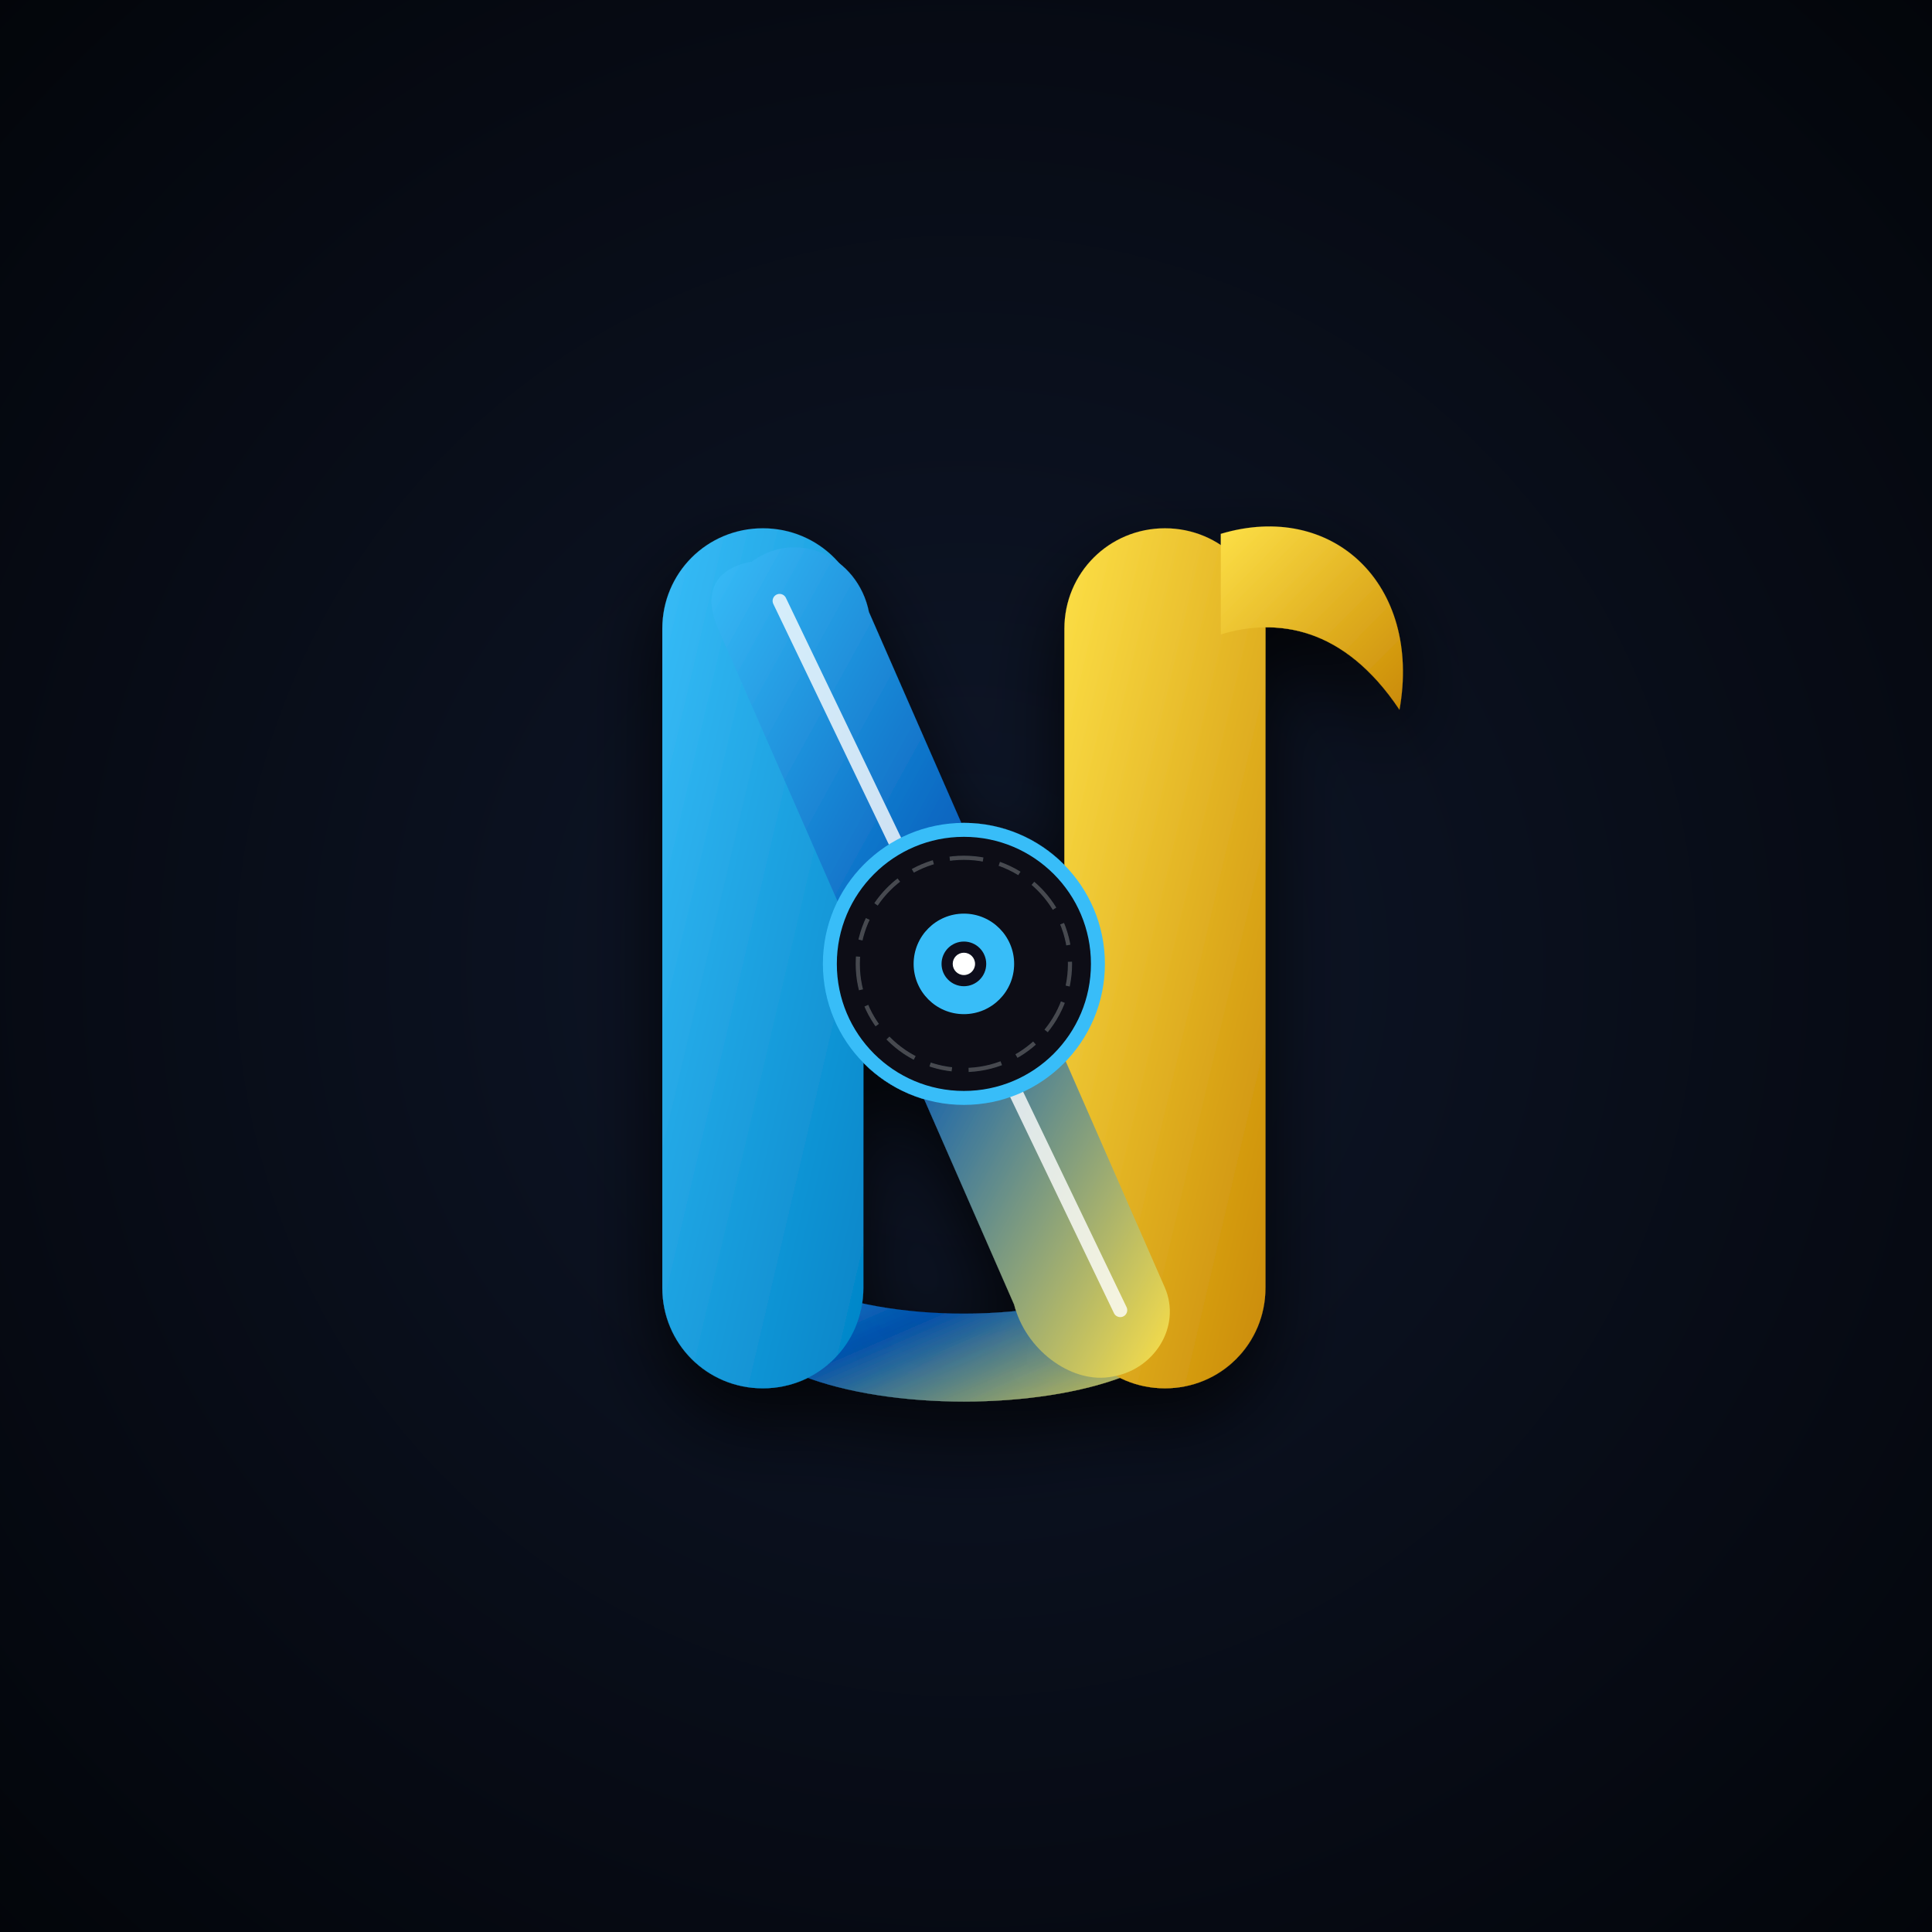
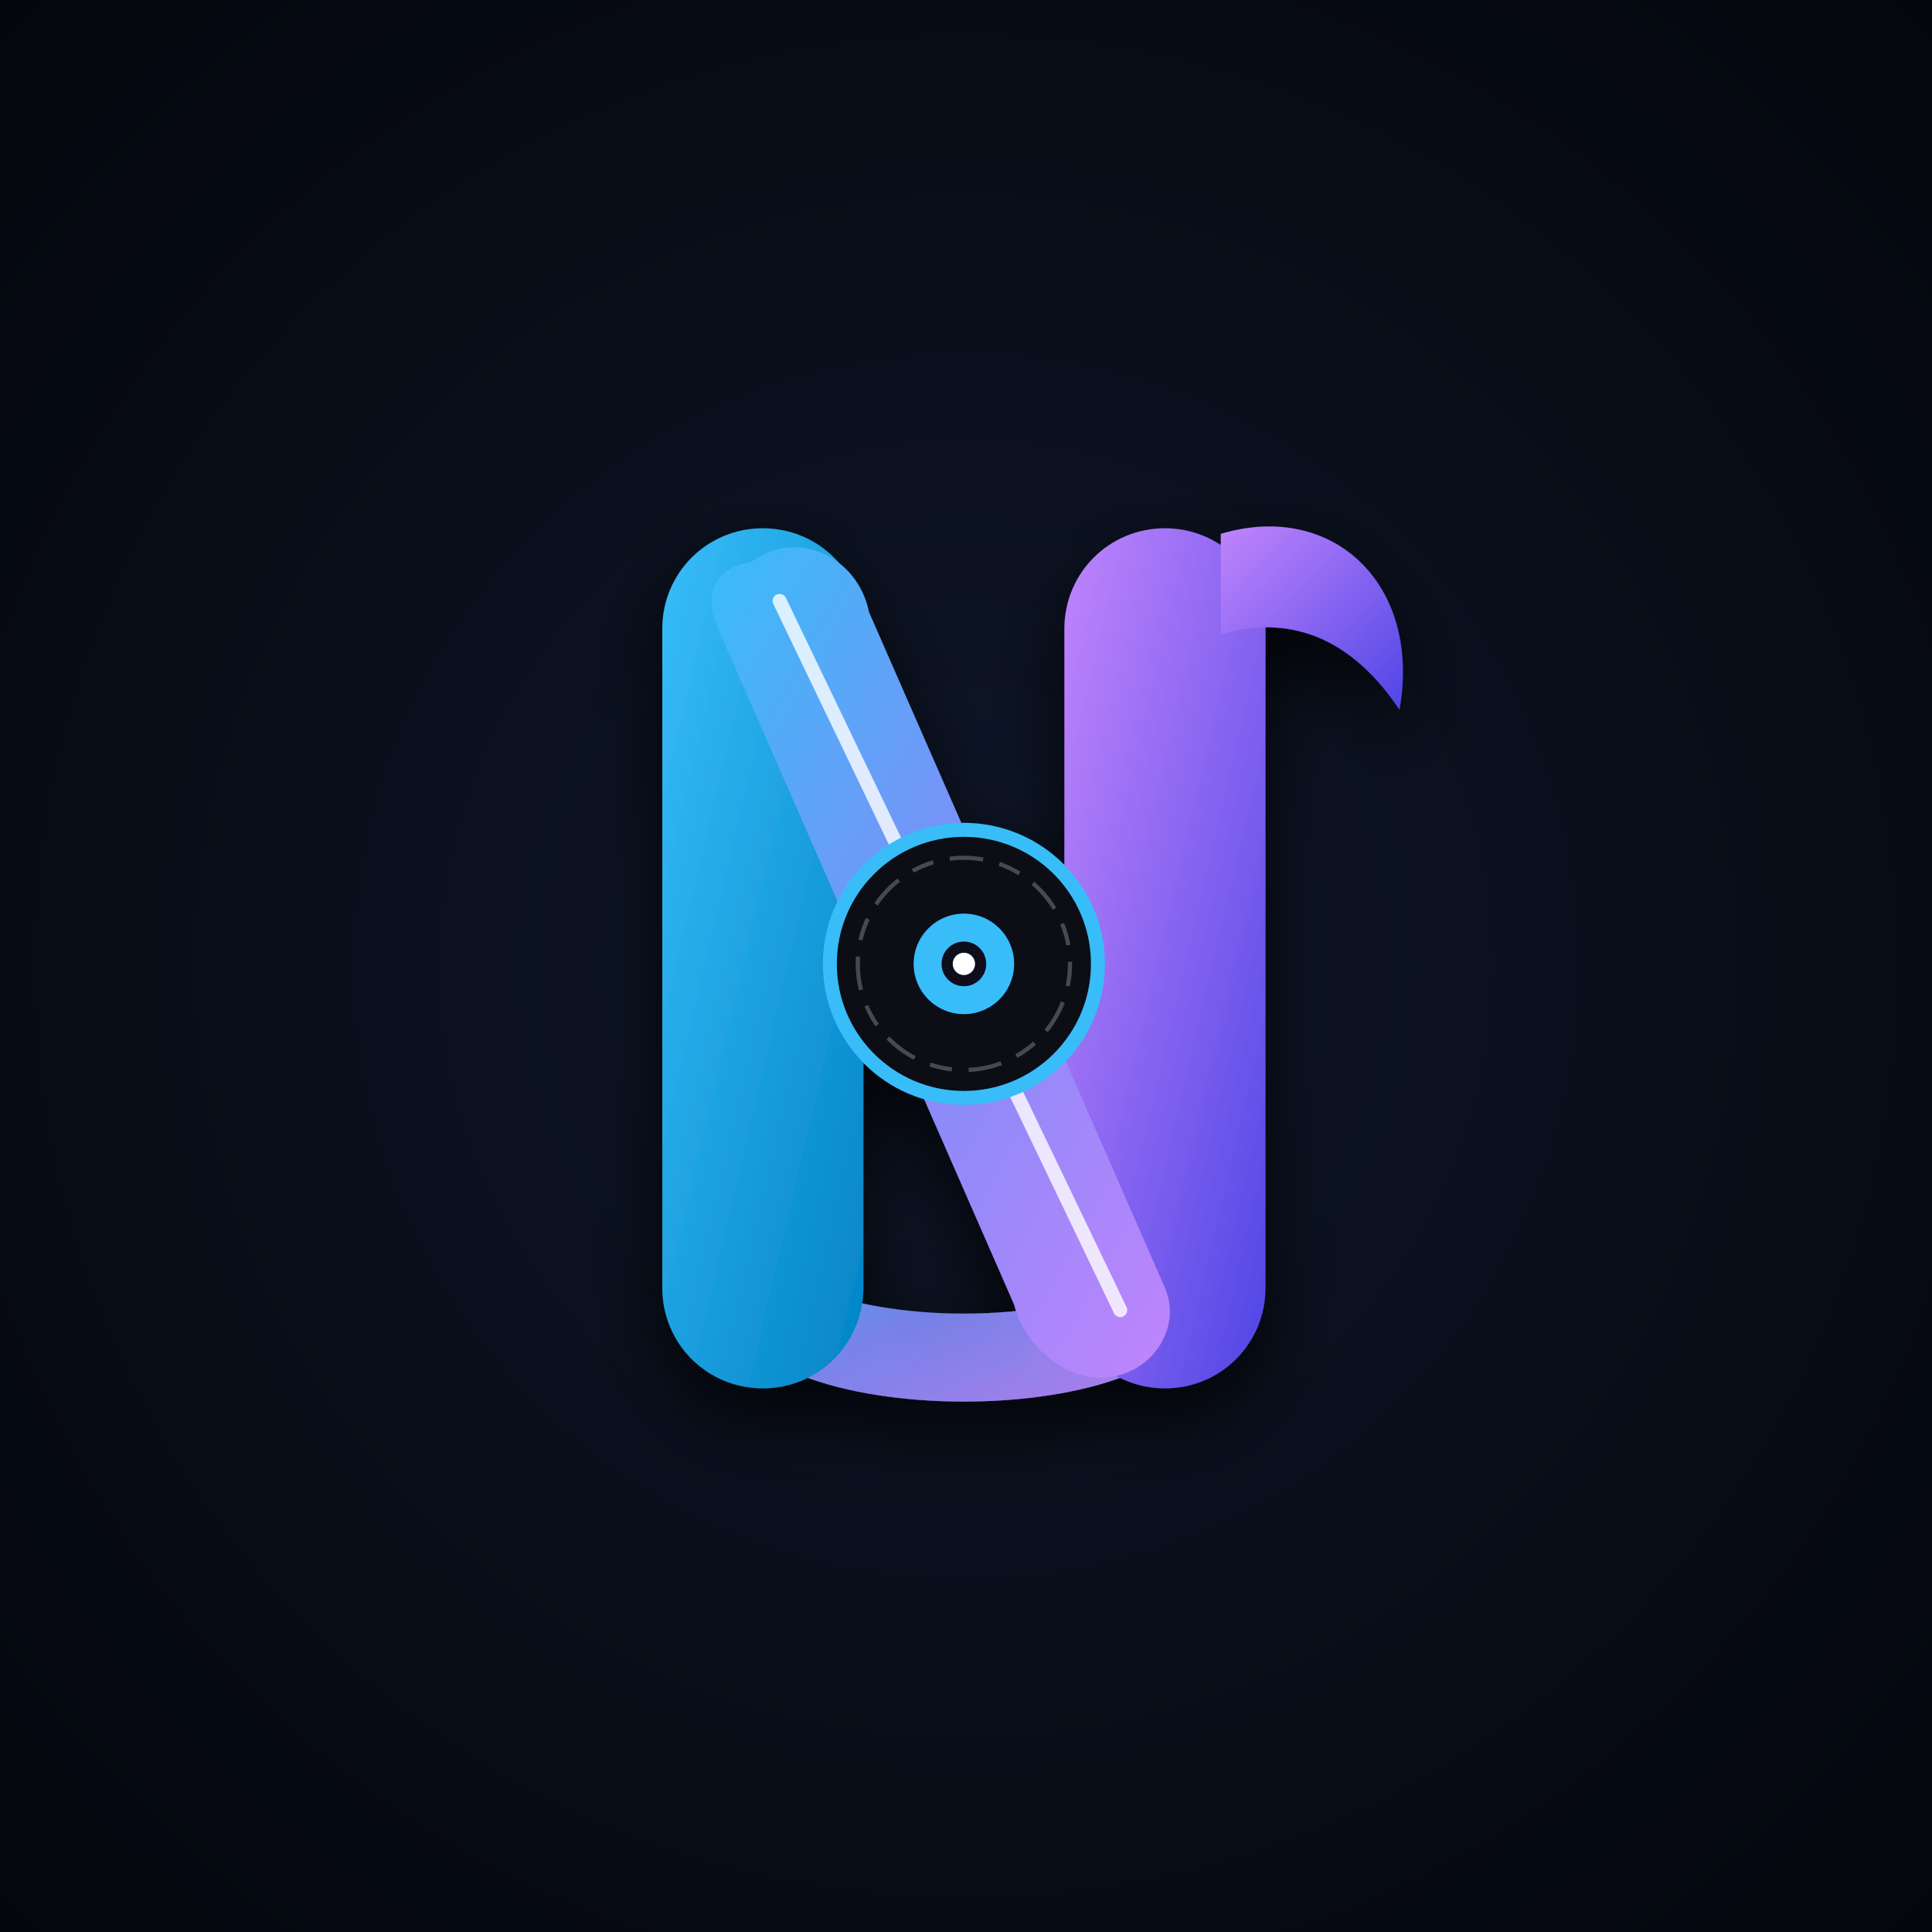
<svg xmlns="http://www.w3.org/2000/svg" viewBox="0 0 512 512" width="512" height="512">
  <defs>
    <radialGradient id="mBg" cx="50%" cy="50%" r="75%">
      <stop offset="0%" stop-color="#0F172A" />
-       <stop offset="100%" stop-color="#020408" />
+       <stop offset="100%" stop-color="#03050A" />
    </radialGradient>
    <linearGradient id="mCyan" x1="0%" y1="0%" x2="100%" y2="100%">
      <stop offset="0%" stop-color="#38BDF8" />
      <stop offset="100%" stop-color="#0284C7" />
    </linearGradient>
-     <linearGradient id="mGold" x1="0%" y1="0%" x2="100%" y2="100%">
-       <stop offset="0%" stop-color="#FDE047" />
-       <stop offset="100%" stop-color="#CA8A04" />
+     <linearGradient id="mViolet" x1="0%" y1="0%" x2="100%" y2="100%">
+       <stop offset="0%" stop-color="#C084FC" />
+       <stop offset="100%" stop-color="#4F46E5" />
    </linearGradient>
    <linearGradient id="mWave" x1="0%" y1="0%" x2="100%" y2="100%">
      <stop offset="0%" stop-color="#38BDF8" />
-       <stop offset="50%" stop-color="#0057B7" />
-       <stop offset="100%" stop-color="#FDE047" />
+       <stop offset="50%" stop-color="#818CF8" />
+       <stop offset="100%" stop-color="#C084FC" />
    </linearGradient>
    <filter id="mShadow" x="-20%" y="-20%" width="140%" height="140%">
      <feDropShadow dx="0" dy="12" stdDeviation="14" flood-color="#000000" flood-opacity="0.8" />
    </filter>
  </defs>
  <rect width="512" height="512" fill="url(#mBg)" />
  <g transform="translate(66, 66) scale(0.74)" filter="url(#mShadow)">
    <path d="M 172 340 C 172 395 340 395 340 340 L 340 376 C 340 425 172 425 172 376 Z" fill="url(#mWave)" opacity="0.9" />
    <path d="M 148 136 C 148 116 164 100 184 100 C 204 100 220 116 220 136 L 220 372 C 220 392 204 408 184 408 C 164 408 148 392 148 372 Z" fill="url(#mCyan)" />
-     <path d="M 292 136 C 292 116 308 100 328 100 C 348 100 364 116 364 136 L 364 372 C 364 392 348 408 328 408 C 308 408 292 392 292 372 Z" fill="url(#mGold)" />
-     <path d="M 348 102 C 388 90 420 120 412 165 C 392 135 368 132 348 138 Z" fill="url(#mGold)" />
+     <path d="M 292 136 C 292 116 308 100 328 100 C 348 100 364 116 364 136 L 364 372 C 364 392 348 408 328 408 C 308 408 292 392 292 372 Z" fill="url(#mViolet)" />
+     <path d="M 348 102 C 388 90 420 120 412 165 C 392 135 368 132 348 138 Z" fill="url(#mViolet)" />
    <path d="M 180 112 C 196 100 218 110 222 130 L 328 372 C 334 386 324 402 308 404 C 294 406 278 394 274 378 L 168 136 C 162 122 168 114 180 112 Z" fill="url(#mWave)" />
    <path d="M 190 126 L 312 380" stroke="#FFFFFF" stroke-width="5" stroke-linecap="round" stroke-opacity="0.8" />
    <circle cx="256" cy="256" r="48" fill="#090D16" stroke="#38BDF8" stroke-width="5" />
    <circle cx="256" cy="256" r="38" fill="none" stroke="#FFFFFF" stroke-width="1.5" stroke-opacity="0.25" stroke-dasharray="8 6 12 6" />
    <circle cx="256" cy="256" r="18" fill="#38BDF8" />
    <circle cx="256" cy="256" r="8" fill="#0A0F1D" />
    <circle cx="256" cy="256" r="4" fill="#FFFFFF" />
  </g>
</svg>
